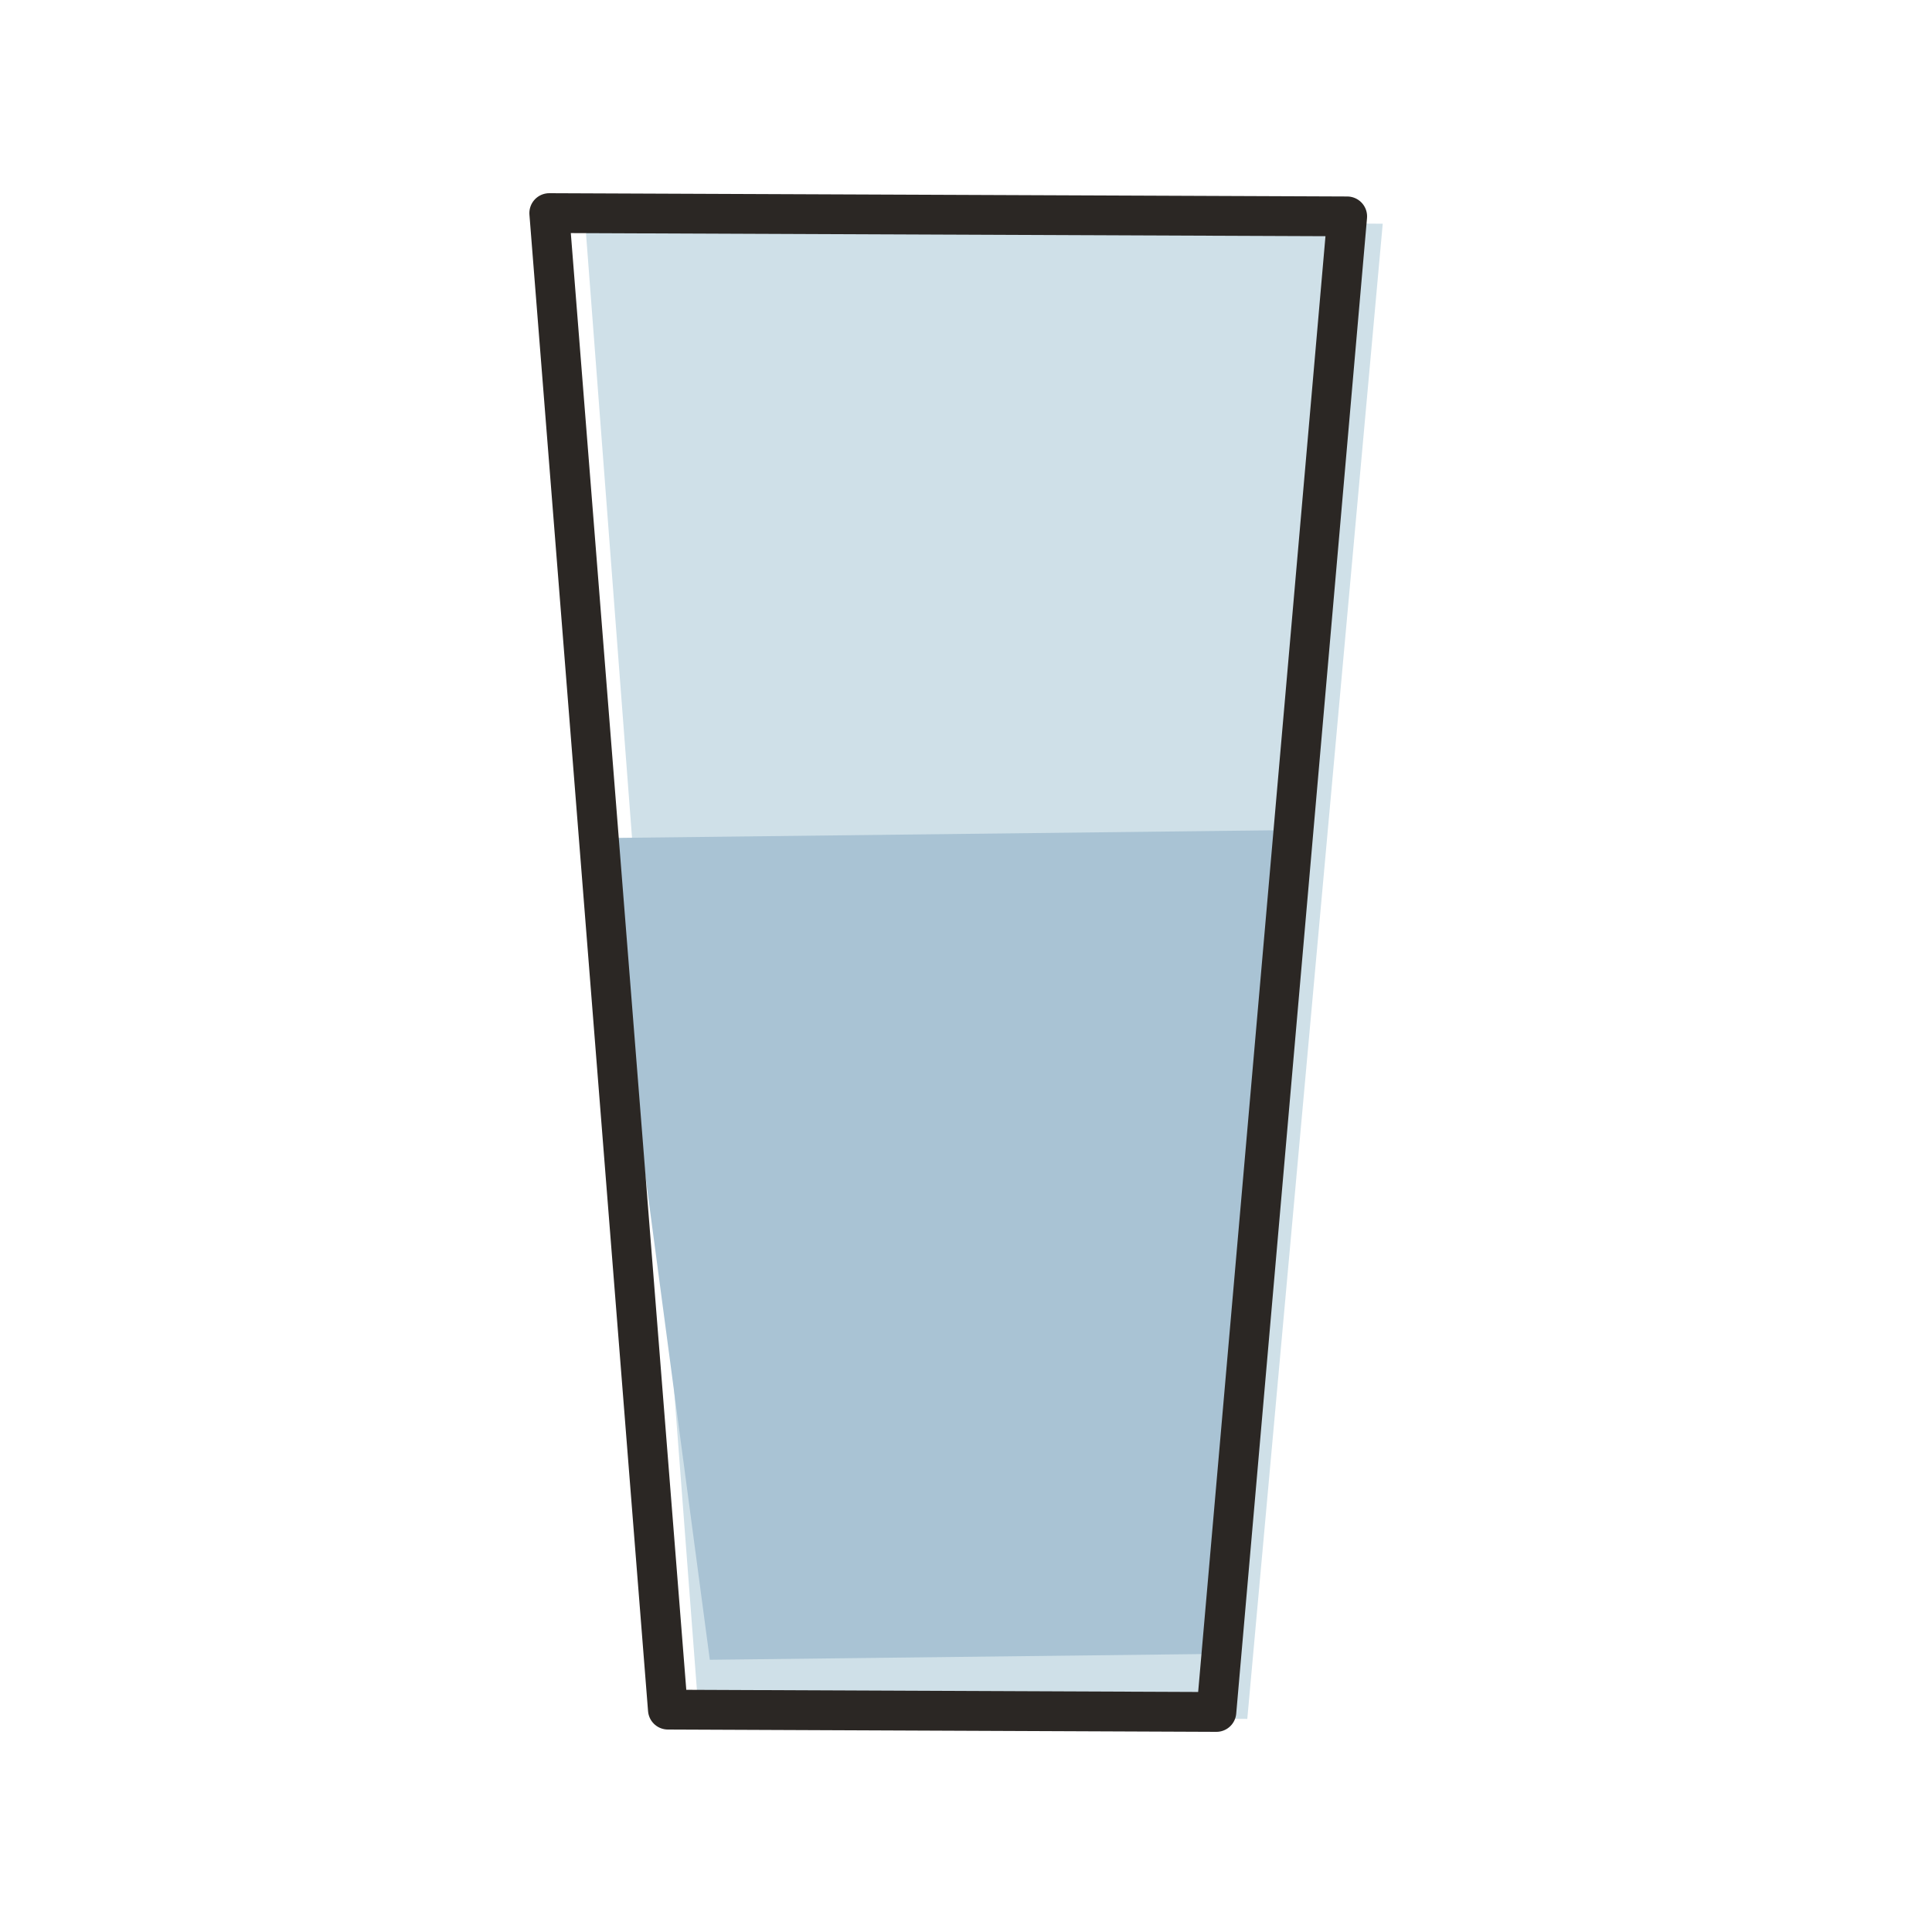
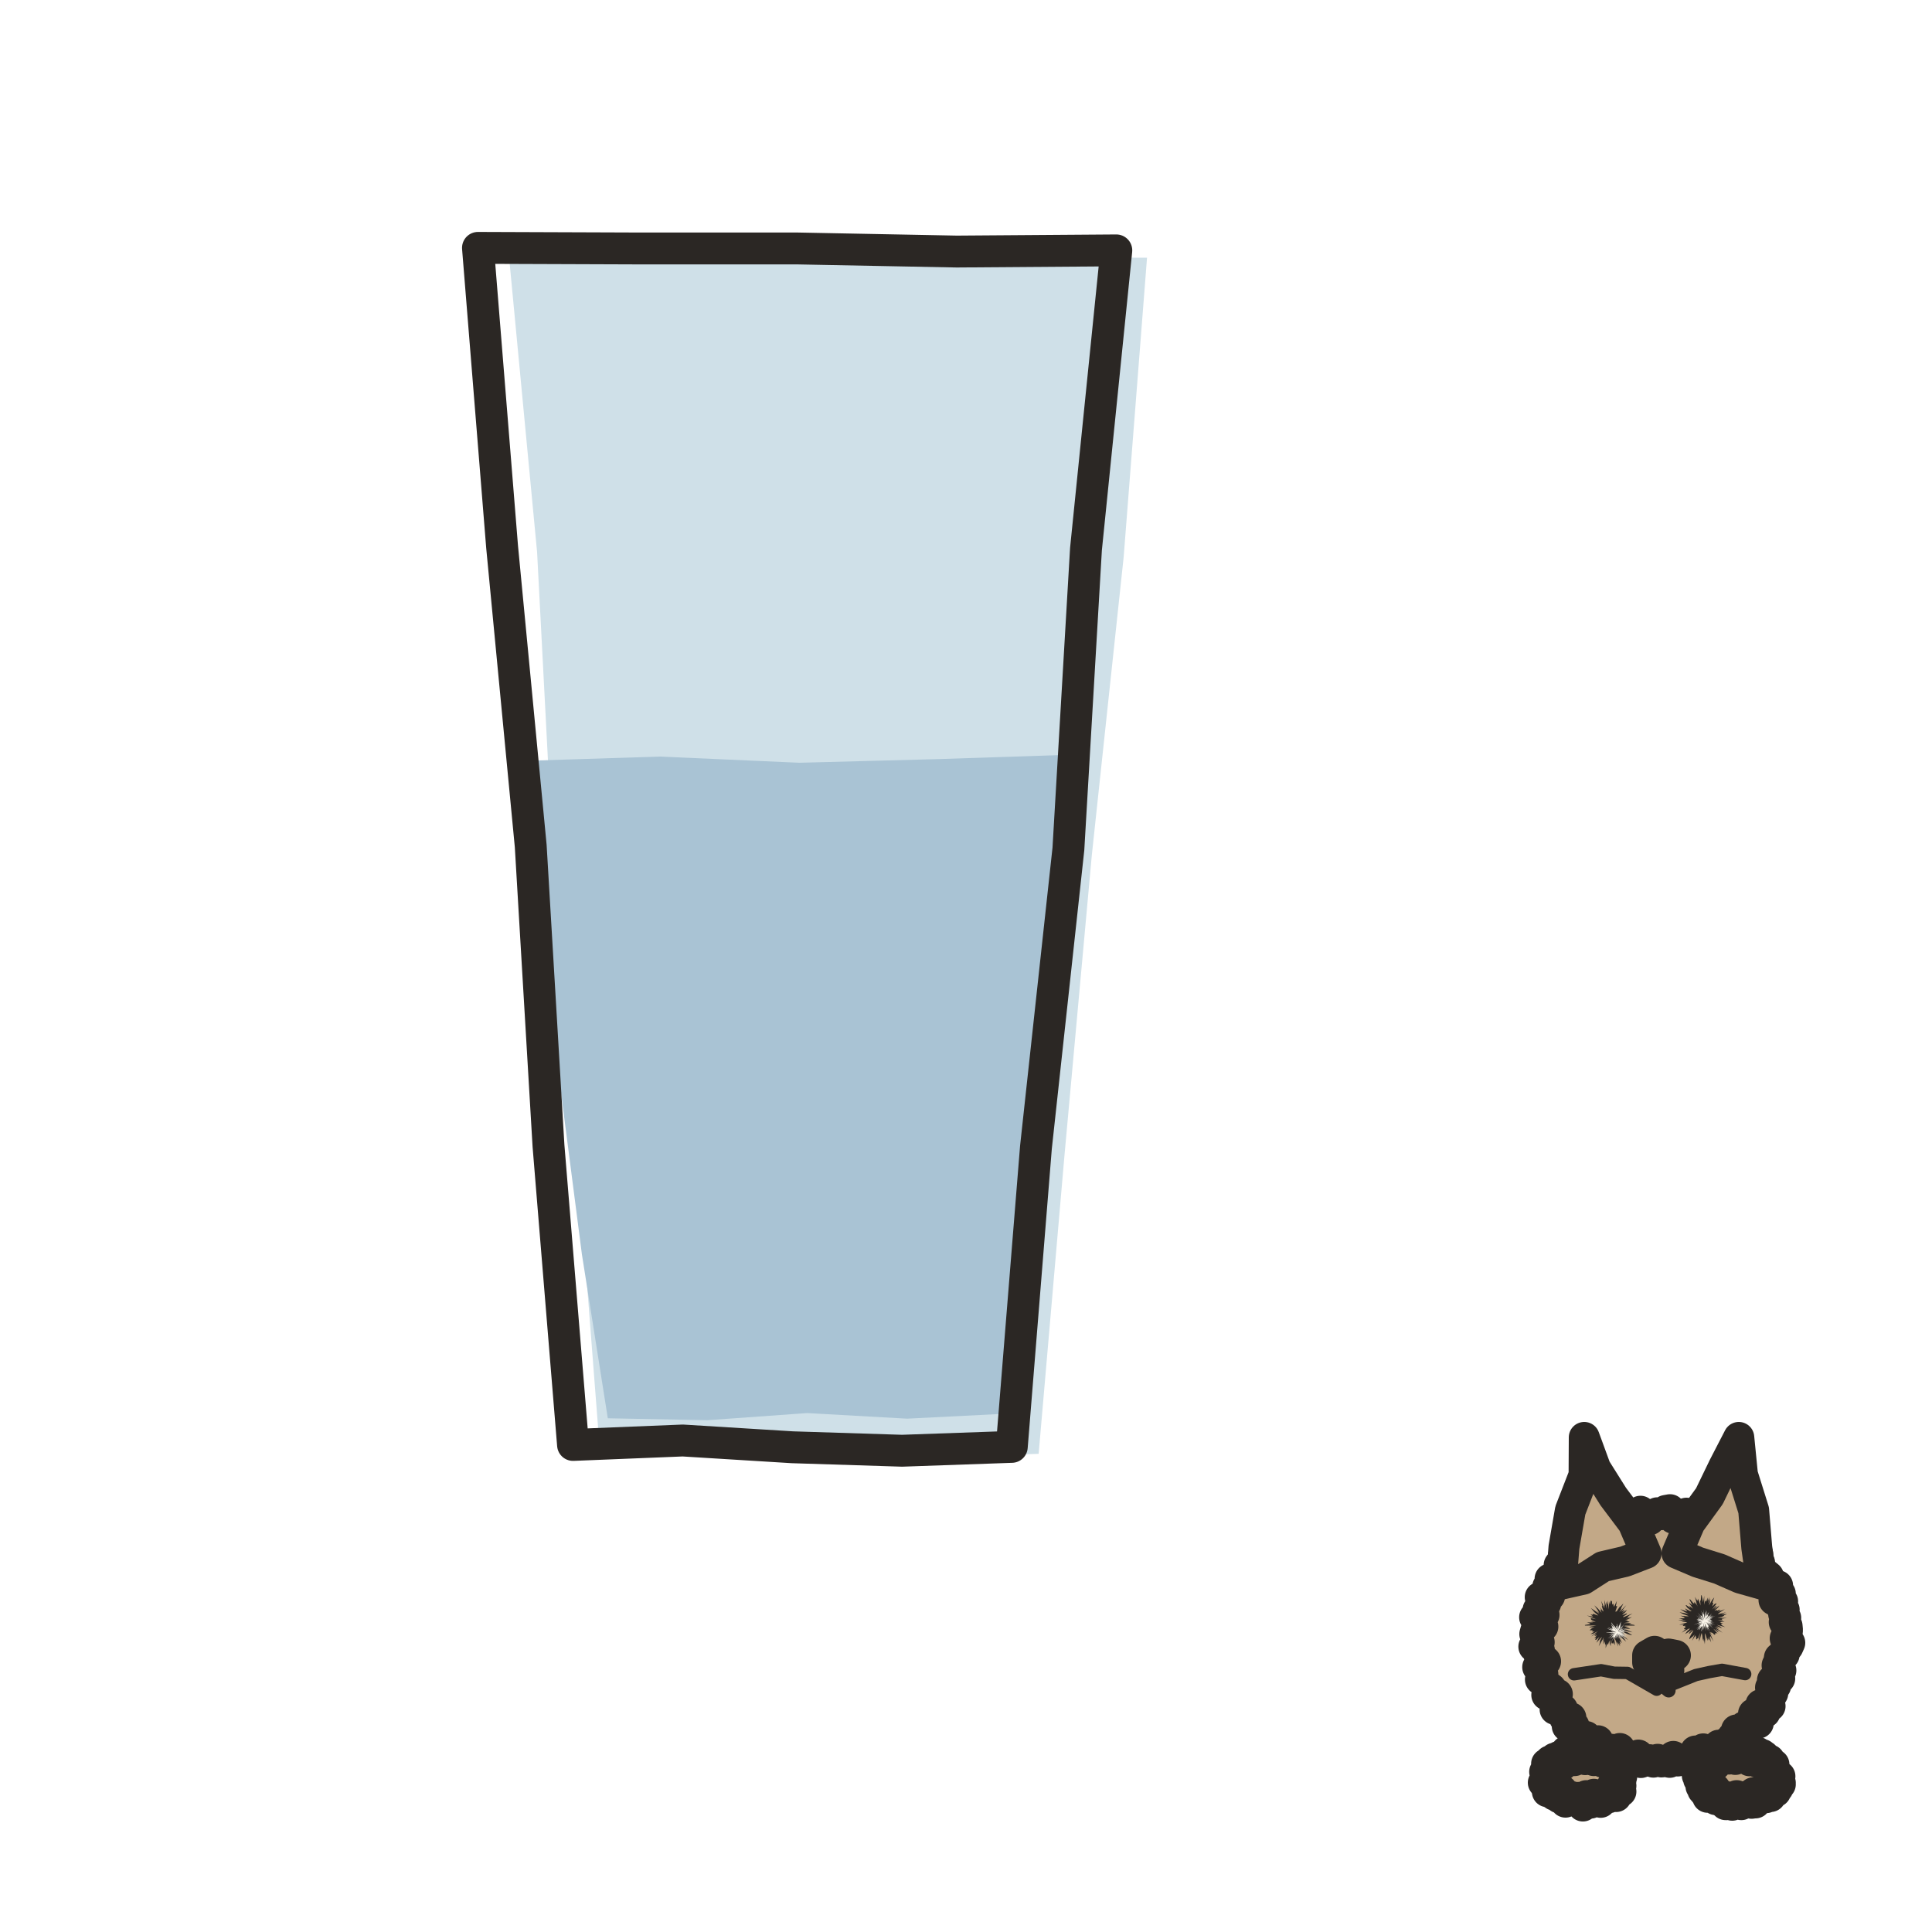
<svg xmlns="http://www.w3.org/2000/svg" viewBox="0 0 100 100" width="100" height="100">
-   <polygon points="30.27,11.28 71.57,11.58 64.56,88.97 36.17,88.76" fill="#cfe0e8" />
-   <polygon points="31.08,43.38 67.21,42.96 62.55,85.61 36.74,85.91" fill="#a9c3d4" />
-   <polygon points="28.43,11.03 69.73,11.2 62.96,88.61 34.57,88.49" fill="none" stroke="#2b2724" stroke-width="2.06" stroke-linejoin="round" stroke-linecap="round" />
+   <polygon points="26.33,13.11 34.59,12.96 42.85,13.22 51.11,13.31 59.37,13.34 58.16,28.84 56.51,44.29 55.1,59.77 53.76,75.25 48.08,75.44 42.41,75.21 36.73,74.9 31.05,75.09 29.85,59.6 28.61,44.11 27.8,28.58" fill="#cfe0e8" stroke="none" />
+   <polygon points="26.93,39.39 34.15,39.16 41.38,39.48 48.61,39.29 55.83,39.05 54.62,47.55 54.05,56.12 52.81,64.61 52.11,73.17 46.95,73.43 41.78,73.14 36.62,73.51 31.46,73.41 30.12,64.93 29.02,56.42 28.28,47.87" fill="#a9c3d4" stroke="none" />
+   <polygon points="24.74,12.83 33,12.86 41.26,12.86 49.52,13.02 57.78,12.96 56.21,28.42 55.3,43.94 53.62,59.39 52.37,74.89 46.69,75.09 41.01,74.91 35.34,74.56 29.66,74.79 28.39,59.31 27.47,43.79 25.99,28.32" fill="none" stroke="#2b2724" stroke-width="1.65" stroke-linejoin="round" stroke-linecap="round" />
+   <polygon points="91.88,84.66 92.12,84.89 92.02,85.09 91.87,85.29 91.82,85.5 91.58,85.66 91.54,85.87 91.46,86.06 91.66,86.32 91.45,86.47 91.6,86.74 91.21,86.83 91.39,87.11 91.12,87.21 91.23,87.5 91.12,87.68 91.02,87.86 91.1,88.17 90.62,88.09 90.84,88.5 90.55,88.56 90.24,88.56 90.48,89.05 90.21,89.09 90,89.19 89.76,89.23 89.7,89.47 89.35,89.4 89.37,89.74 89.14,89.77 89.15,90.16 88.83,90.06 88.68,90.2 88.44,90.19 88.32,90.43 88.11,90.47 87.93,90.57 87.64,90.38 87.61,90.96 87.23,90.49 87.13,90.84 86.97,91.12 86.73,90.94 86.51,90.93 86.31,91.01 86.09,90.77 85.9,91.08 85.68,91.03 85.48,91.06 85.28,90.92 85.06,91.07 84.85,90.94 84.64,91.01 84.41,91.09 84.27,90.7 84.01,90.96 83.82,90.84 83.65,90.68 83.38,90.84 83.32,90.36 83.03,90.57 82.88,90.4 82.57,90.56 82.45,90.32 82.28,90.2 82.18,89.96 81.9,90.01 81.63,90.04 81.58,89.74 81.34,89.69 81.09,89.66 80.99,89.46 80.95,89.19 80.6,89.21 80.79,88.77 80.46,88.78 80.4,88.56 80.36,88.33 79.96,88.34 79.97,88.09 79.93,87.86 80.08,87.55 79.54,87.59 79.75,87.25 79.56,87.11 79.42,86.94 79.2,86.79 79.34,86.52 79.29,86.32 79.07,86.15 79.48,85.85 79.24,85.69 79.13,85.5 79.16,85.28 78.87,85.09 79.15,84.87 79.08,84.66 78.91,84.44 78.97,84.23 79.33,84.05 79.13,83.83 78.91,83.57 79.4,83.45 79.08,83.18 79.29,83 79.48,82.85 79.2,82.53 79.68,82.47 79.56,82.21 79.59,81.99 79.96,81.94 79.7,81.58 79.93,81.46 80.07,81.3 80.38,81.26 80.18,80.87 80.4,80.76 80.38,80.47 80.88,80.63 80.84,80.32 80.95,80.14 81.25,80.16 81.22,79.8 81.49,79.8 81.58,79.58 81.79,79.52 82.07,79.57 81.99,79.07 82.28,79.12 82.54,79.19 82.68,78.99 82.72,78.6 83.03,78.75 83.18,78.56 83.47,78.75 83.65,78.62 83.82,78.48 84.03,78.48 84.28,78.66 84.38,78.08 84.64,78.32 84.86,78.52 85.06,78.26 85.26,78.16 85.48,78.26 85.7,78.04 85.91,78 86.09,78.45 86.31,78.32 86.54,78.25 86.77,78.18 86.93,78.41 87.13,78.48 87.34,78.51 87.55,78.56 87.69,78.79 87.93,78.75 88.02,79.03 88.34,78.84 88.42,79.16 88.68,79.12 88.81,79.29 89.16,79.15 89.18,79.5 89.37,79.58 89.56,79.68 89.84,79.68 89.94,79.89 90,80.14 90.36,80.1 90.45,80.3 90.38,80.64 90.55,80.76 90.58,81 90.56,81.27 90.85,81.32 91.02,81.46 90.96,81.72 91.24,81.82 91.48,81.93 91.39,82.21 91.62,82.35 91.3,82.68 91.75,82.75 91.66,83 91.83,83.18 91.8,83.4 91.9,83.6 91.82,83.83 91.98,84.02 92,84.23 91.97,84.44" fill="#c2a887" stroke="none" />
+   <polygon points="92.4,84.8 92.64,85.03 92.55,85.23 92.39,85.43 92.35,85.64 92.1,85.8 92.07,86.01 91.98,86.2 92.18,86.46 91.98,86.61 92.12,86.88 91.74,86.97 91.91,87.25 91.64,87.35 91.76,87.64 91.65,87.82 91.54,88 91.62,88.31 91.14,88.23 91.36,88.64 91.08,88.7 90.76,88.7 91.01,89.19 90.74,89.23 90.53,89.33 90.28,89.37 90.22,89.61 89.88,89.54 89.9,89.88 89.67,89.91 89.67,90.3 89.36,90.2 89.2,90.34 88.96,90.33 88.85,90.57 88.63,90.61 88.45,90.71 88.16,90.52 88.14,91.1 87.76,90.63 87.66,90.98 87.5,91.26 87.25,91.08 87.03,91.07 86.84,91.15 86.61,90.91 86.42,91.22 86.21,91.17 86,91.2 85.8,91.06 85.58,91.21 85.38,91.08 85.16,91.15 84.93,91.23 84.8,90.84 84.53,91.1 84.34,90.98 84.18,90.82 83.9,90.98 83.84,90.5 83.55,90.71 83.4,90.54 83.09,90.7 82.97,90.46 82.8,90.34 82.71,90.1 82.43,90.15 82.15,90.18 82.1,89.88 81.87,89.83 81.62,89.8 81.51,89.6 81.47,89.33 81.12,89.35 81.31,88.91 80.98,88.92 80.92,88.7 80.88,88.47 80.49,88.48 80.49,88.23 80.46,88 80.61,87.69 80.06,87.73 80.28,87.39 80.09,87.25 79.94,87.08 79.73,86.93 79.86,86.66 79.82,86.46 79.59,86.29 80,85.99 79.77,85.83 79.65,85.64 79.68,85.42 79.39,85.23 79.67,85 79.6,84.8 79.44,84.58 79.5,84.37 79.86,84.19 79.65,83.96 79.43,83.71 79.92,83.59 79.61,83.32 79.82,83.14 80.01,82.99 79.72,82.67 80.21,82.61 80.09,82.35 80.11,82.13 80.48,82.08 80.23,81.72 80.46,81.6 80.59,81.44 80.9,81.4 80.7,81.01 80.92,80.9 80.9,80.61 81.41,80.77 81.37,80.46 81.47,80.27 81.77,80.3 81.74,79.94 82.01,79.94 82.1,79.72 82.31,79.65 82.6,79.71 82.52,79.21 82.8,79.26 83.07,79.33 83.2,79.13 83.24,78.73 83.55,78.89 83.71,78.7 83.99,78.89 84.17,78.76 84.34,78.62 84.56,78.62 84.81,78.8 84.91,78.22 85.16,78.45 85.39,78.66 85.58,78.4 85.78,78.3 86,78.4 86.22,78.18 86.44,78.14 86.62,78.59 86.84,78.45 87.06,78.39 87.29,78.32 87.46,78.54 87.66,78.62 87.87,78.65 88.07,78.7 88.21,78.93 88.45,78.89 88.54,79.17 88.87,78.98 88.95,79.29 89.2,79.26 89.34,79.43 89.68,79.29 89.7,79.64 89.9,79.72 90.09,79.82 90.37,79.82 90.46,80.03 90.53,80.27 90.88,80.24 90.98,80.44 90.9,80.78 91.08,80.9 91.1,81.14 91.08,81.4 91.37,81.46 91.54,81.6 91.48,81.86 91.76,81.96 92.01,82.07 91.91,82.35 92.15,82.49 91.82,82.82 92.27,82.89 92.18,83.14 92.35,83.32 92.32,83.54 92.43,83.74 92.35,83.96 92.5,84.16 92.52,84.37 92.5,84.58" fill="none" stroke="#2b2724" stroke-width="1.6" stroke-linejoin="round" stroke-linecap="round" />
+   <polygon points="80.19,81.66 80.34,79.74 80.67,77.84 81.38,76 81.39,74.06 81.99,75.67 82.89,77.11 83.92,78.49 84.59,80.06 83.5,80.48 82.36,80.75 81.35,81.4" fill="#c2a887" stroke="none" />
+   <polygon points="80.8,82 80.95,80.08 81.28,78.18 81.99,76.35 82,74.4 82.59,76.01 83.5,77.46 84.53,78.83 85.2,80.4 84.11,80.82 82.96,81.09 81.95,81.74" fill="none" stroke="#2b2724" stroke-width="1.6" stroke-linejoin="round" stroke-linecap="round" />
+   <polygon points="90.79,82.57 90.52,80.66 90.36,78.74 89.78,76.88 89.59,74.97 88.81,76.48 88.07,78.01 87.06,79.4 86.39,80.97 87.47,81.43 88.59,81.77 89.66,82.24" fill="#c2a887" stroke="none" />
+   <polygon points="91.2,82 90.93,80.1 90.77,78.17 90.19,76.32 90,74.4 89.22,75.91 88.48,77.44 87.47,78.83 86.8,80.4 87.88,80.86 89,81.21 90.07,81.68" fill="none" stroke="#2b2724" stroke-width="1.6" stroke-linejoin="round" stroke-linecap="round" />
+   <polygon points="83.9,92.61 83.89,92.65 83.75,92.67 83.79,92.72 83.89,92.77 83.72,92.76 83.77,92.82 83.6,92.8 83.84,92.92 83.58,92.83 83.89,93.05 83.57,92.92 83.76,93.07 83.6,93.01 83.47,92.96 83.89,93.34 83.64,93.21 83.58,93.21 83.75,93.46 83.37,93.13 83.5,93.34 83.63,93.61 83.45,93.44 83.46,93.54 83.34,93.46 83.23,93.38 83.26,93.55 83.27,93.66 83.15,93.56 83.13,93.66 83.09,93.72 82.94,93.51 82.94,93.65 82.84,93.52 82.77,93.51 82.83,93.9 82.72,93.72 82.63,93.59 82.62,93.84 82.48,93.48 82.48,93.77 82.43,93.88 82.32,93.54 82.31,93.94 82.23,93.8 82.16,93.67 82.1,93.55 82.05,93.85 81.98,93.81 81.91,94.09 81.85,93.96 81.8,93.68 81.73,93.8 81.69,93.64 81.62,93.66 81.56,93.67 81.48,93.77 81.44,93.7 81.36,93.76 81.33,93.6 81.25,93.72 81.2,93.68 81.1,93.8 81.01,93.9 81.02,93.65 80.93,93.71 80.88,93.7 80.86,93.59 80.81,93.56 80.69,93.68 80.84,93.3 80.76,93.31 80.62,93.46 80.74,93.21 80.44,93.54 80.42,93.48 80.46,93.34 80.36,93.38 80.26,93.42 80.51,93.07 80.32,93.21 80.07,93.35 80.48,92.97 80.4,92.98 80.21,93.07 80.01,93.13 80,93.08 79.98,93.05 80.13,92.92 80.02,92.91 80.08,92.85 79.87,92.88 80.08,92.77 80.2,92.72 80.32,92.66 80.07,92.65 80.06,92.61 80.28,92.59 80.09,92.54 79.98,92.48 80.08,92.45 80.1,92.42 79.93,92.32 80.17,92.36 80.13,92.3 80.25,92.32 80.33,92.31 80.02,92.1 80.21,92.15 80.2,92.09 80.03,91.9 80.13,91.92 80.32,92.01 80.23,91.84 80.21,91.75 80.5,92 80.46,91.88 80.49,91.84 80.53,91.8 80.45,91.61 80.62,91.76 80.61,91.62 80.86,91.97 80.67,91.52 80.81,91.66 80.86,91.61 80.92,91.63 81.04,91.76 81.02,91.57 81.04,91.44 81.05,91.26 81.16,91.41 81.25,91.5 81.27,91.32 81.31,91.24 81.48,91.74 81.48,91.45 81.57,91.61 81.58,91.22 81.67,91.43 81.73,91.42 81.79,91.35 81.86,91.44 81.91,91.32 81.98,91.41 82.03,91.69 82.12,91.16 82.16,91.53 82.23,91.42 82.3,91.38 82.34,91.58 82.38,91.71 82.48,91.45 82.48,91.74 82.63,91.33 82.62,91.66 82.72,91.5 82.79,91.47 82.81,91.59 82.87,91.6 82.94,91.57 82.92,91.77 82.96,91.83 83.16,91.5 83.15,91.66 83.18,91.73 83.28,91.65 83.29,91.74 83.34,91.76 83.41,91.76 83.38,91.88 83.56,91.71 83.5,91.88 83.59,91.86 83.46,92.07 83.62,91.97 83.64,92.01 83.9,91.86 83.74,92.05 83.51,92.29 83.76,92.15 83.51,92.33 83.82,92.21 83.88,92.23 83.84,92.3 83.67,92.4 83.76,92.41 83.92,92.4 83.89,92.45 83.79,92.5 83.88,92.53 83.92,92.57" fill="#c2a887" stroke="none" />
+   <polygon points="83.92,92 83.91,92.04 83.77,92.06 83.8,92.11 83.9,92.16 83.74,92.15 83.79,92.2 83.62,92.19 83.85,92.31 83.6,92.22 83.9,92.43 83.59,92.31 83.77,92.46 83.62,92.39 83.49,92.35 83.9,92.73 83.66,92.6 83.6,92.6 83.76,92.85 83.39,92.52 83.52,92.73 83.65,92.99 83.47,92.83 83.48,92.93 83.36,92.85 83.25,92.76 83.28,92.93 83.28,93.05 83.17,92.95 83.15,93.05 83.11,93.11 82.96,92.9 82.96,93.04 82.86,92.91 82.79,92.9 82.85,93.29 82.73,93.11 82.65,92.98 82.64,93.23 82.5,92.87 82.5,93.16 82.45,93.27 82.34,92.93 82.33,93.33 82.25,93.19 82.18,93.06 82.11,92.94 82.06,93.24 82,93.2 81.93,93.48 81.87,93.35 81.82,93.07 81.75,93.19 81.71,93.03 81.64,93.05 81.58,93.06 81.5,93.16 81.46,93.09 81.38,93.15 81.35,92.99 81.27,93.11 81.21,93.07 81.12,93.19 81.03,93.28 81.04,93.04 80.95,93.1 80.9,93.09 80.88,92.97 80.83,92.95 80.71,93.06 80.86,92.68 80.78,92.7 80.64,92.85 80.76,92.6 80.46,92.92 80.44,92.87 80.48,92.73 80.38,92.77 80.28,92.81 80.53,92.46 80.34,92.6 80.09,92.74 80.5,92.36 80.42,92.37 80.23,92.46 80.03,92.52 80.02,92.47 80,92.44 80.15,92.31 80.04,92.3 80.1,92.24 79.88,92.27 80.1,92.16 80.22,92.1 80.34,92.05 80.09,92.04 80.08,92 80.3,91.98 80.11,91.92 79.99,91.87 80.1,91.84 80.11,91.81 79.95,91.71 80.19,91.75 80.15,91.69 80.27,91.71 80.35,91.7 80.04,91.49 80.23,91.54 80.22,91.48 80.05,91.29 80.15,91.31 80.34,91.4 80.25,91.23 80.23,91.14 80.52,91.39 80.48,91.27 80.51,91.23 80.54,91.19 80.47,91 80.64,91.15 80.63,91.01 80.88,91.36 80.69,90.91 80.83,91.05 80.87,91 80.94,91.02 81.06,91.15 81.04,90.96 81.06,90.83 81.07,90.64 81.18,90.8 81.27,90.89 81.29,90.71 81.33,90.63 81.5,91.13 81.5,90.84 81.59,91 81.6,90.61 81.69,90.82 81.75,90.81 81.81,90.73 81.88,90.83 81.93,90.71 82,90.8 82.05,91.08 82.14,90.55 82.18,90.92 82.25,90.81 82.32,90.77 82.36,90.97 82.4,91.1 82.5,90.84 82.5,91.13 82.65,90.72 82.64,91.05 82.73,90.89 82.81,90.86 82.83,90.98 82.89,90.99 82.96,90.96 82.94,91.16 82.98,91.22 83.17,90.89 83.17,91.05 83.19,91.11 83.3,91.04 83.31,91.13 83.36,91.15 83.42,91.15 83.4,91.27 83.58,91.1 83.52,91.27 83.61,91.24 83.48,91.45 83.64,91.36 83.66,91.4 83.92,91.25 83.76,91.44 83.53,91.67 83.77,91.54 83.53,91.72 83.84,91.6 83.9,91.62 83.85,91.69 83.68,91.79 83.78,91.8 83.94,91.79 83.9,91.84 83.81,91.89 83.9,91.92 83.94,91.96" fill="none" stroke="#2b2724" stroke-width="1.6" stroke-linejoin="round" stroke-linecap="round" />
+   <polygon points="91.37,92.32 91.16,92.33 91.52,92.41 91.16,92.41 91.35,92.47 91.59,92.59 91.28,92.54 91.6,92.68 91.3,92.63 91.49,92.78 91.26,92.7 91.47,92.87 91.22,92.78 91.31,92.91 91.02,92.73 91.36,93.05 91.11,92.92 91.18,93.06 91.05,92.99 90.87,92.87 90.97,93.05 91.09,93.31 90.77,92.94 90.94,93.27 90.81,93.17 90.86,93.37 90.62,93.06 90.63,93.18 90.62,93.27 90.53,93.22 90.54,93.38 90.49,93.42 90.41,93.36 90.32,93.26 90.21,93.11 90.31,93.64 90.18,93.43 90.17,93.65 90.11,93.65 90.01,93.51 89.94,93.48 89.86,93.29 89.83,93.53 89.75,93.43 89.7,93.51 89.64,93.55 89.58,93.72 89.5,93.36 89.45,93.52 89.39,93.42 89.33,93.26 89.25,93.71 89.2,93.51 89.1,93.76 89.07,93.53 88.98,93.72 88.95,93.48 88.83,93.73 88.77,93.73 88.73,93.63 88.71,93.43 88.7,93.28 88.61,93.36 88.49,93.54 88.49,93.36 88.48,93.22 88.45,93.15 88.26,93.47 88.28,93.27 88.23,93.25 88.1,93.37 88.17,93.12 88.09,93.17 88.22,92.9 87.84,93.35 88.06,92.95 87.92,93.05 88,92.9 87.97,92.86 87.69,93.09 87.78,92.92 87.79,92.85 87.57,92.97 87.88,92.67 87.67,92.78 87.65,92.74 87.49,92.78 87.79,92.57 87.59,92.63 87.85,92.5 87.61,92.54 87.58,92.5 87.54,92.47 87.72,92.42 87.37,92.41 87.67,92.34 87.53,92.32 87.35,92.26 87.3,92.21 87.67,92.21 87.54,92.16 87.58,92.13 87.65,92.11 87.54,92.03 87.59,92.01 87.64,91.98 87.51,91.86 87.82,91.99 87.67,91.86 87.89,91.97 87.71,91.77 87.56,91.6 87.78,91.72 87.78,91.64 87.86,91.66 87.82,91.55 87.92,91.59 87.82,91.35 88.17,91.75 88.03,91.48 88.09,91.47 88.25,91.66 88.21,91.46 88.22,91.37 88.28,91.37 88.39,91.48 88.33,91.18 88.47,91.38 88.49,91.28 88.46,90.98 88.61,91.27 88.64,91.18 88.71,91.21 88.79,91.28 88.86,91.33 88.93,91.37 88.95,91.16 89.01,91.14 89.07,91.11 89.14,91.17 89.2,91.13 89.27,91.38 89.33,91.29 89.39,91.35 89.45,91.12 89.51,91.17 89.57,91.1 89.65,90.89 89.7,91.13 89.74,91.28 89.85,90.93 89.89,91.1 89.94,91.16 89.96,91.4 90,91.46 90.1,91.33 90.18,91.21 90.26,91.16 90.32,91.15 90.43,91.02 90.41,91.28 90.37,91.52 90.48,91.39 90.66,91.13 90.62,91.37 90.77,91.2 90.74,91.37 90.81,91.35 90.81,91.47 90.74,91.64 90.75,91.72 91.03,91.41 90.97,91.59 91.04,91.58 90.93,91.77 90.96,91.8 91.11,91.72 91.27,91.65 91.07,91.86 90.97,92 91.22,91.86 91.19,91.92 91.09,92.02 91.14,92.05 91.3,92.01 91.21,92.08 91.12,92.15 91.28,92.14 91.35,92.16 91.34,92.2 91.08,92.27 91.58,92.26" fill="#c2a887" stroke="none" />
+   <polygon points="91.92,92 91.71,92.02 92.08,92.1 91.71,92.1 91.9,92.16 92.15,92.28 91.83,92.22 92.15,92.36 91.85,92.31 92.04,92.46 91.82,92.39 92.03,92.55 91.77,92.46 91.87,92.59 91.57,92.41 91.91,92.74 91.66,92.6 91.73,92.74 91.6,92.67 91.42,92.56 91.52,92.73 91.64,92.99 91.32,92.62 91.49,92.95 91.36,92.85 91.41,93.05 91.17,92.74 91.18,92.86 91.17,92.95 91.09,92.9 91.09,93.06 91.05,93.1 90.96,93.04 90.87,92.94 90.76,92.79 90.86,93.32 90.73,93.11 90.72,93.33 90.66,93.34 90.57,93.2 90.5,93.16 90.41,92.97 90.38,93.22 90.3,93.11 90.25,93.19 90.19,93.23 90.13,93.41 90.06,93.04 90,93.2 89.94,93.1 89.89,92.94 89.8,93.39 89.75,93.19 89.66,93.44 89.62,93.21 89.54,93.4 89.5,93.16 89.39,93.41 89.32,93.41 89.28,93.31 89.27,93.11 89.25,92.96 89.16,93.04 89.04,93.22 89.04,93.04 89.04,92.9 89,92.83 88.81,93.15 88.83,92.95 88.78,92.93 88.65,93.05 88.73,92.81 88.64,92.85 88.77,92.58 88.39,93.03 88.61,92.63 88.48,92.73 88.55,92.58 88.52,92.54 88.24,92.78 88.34,92.6 88.35,92.54 88.13,92.65 88.43,92.36 88.23,92.46 88.2,92.42 88.04,92.46 88.35,92.25 88.15,92.31 88.4,92.19 88.16,92.22 88.13,92.19 88.1,92.16 88.27,92.1 87.92,92.1 88.22,92.02 88.08,92 87.9,91.94 87.85,91.9 88.23,91.9 88.1,91.84 88.14,91.81 88.2,91.79 88.09,91.71 88.15,91.69 88.19,91.66 88.06,91.55 88.38,91.67 88.23,91.54 88.44,91.65 88.26,91.45 88.12,91.28 88.34,91.4 88.33,91.33 88.41,91.34 88.37,91.23 88.48,91.27 88.37,91.03 88.72,91.43 88.59,91.16 88.64,91.15 88.81,91.34 88.76,91.14 88.77,91.05 88.83,91.05 88.94,91.16 88.88,90.87 89.02,91.06 89.04,90.96 89.01,90.66 89.16,90.96 89.19,90.86 89.27,90.89 89.34,90.97 89.42,91.02 89.49,91.05 89.5,90.84 89.56,90.82 89.62,90.79 89.69,90.85 89.75,90.81 89.82,91.07 89.88,90.97 89.95,91.03 90,90.8 90.06,90.85 90.13,90.79 90.2,90.57 90.25,90.81 90.29,90.96 90.4,90.61 90.44,90.78 90.5,90.84 90.51,91.08 90.56,91.14 90.65,91.01 90.73,90.89 90.81,90.84 90.88,90.83 90.98,90.7 90.96,90.96 90.92,91.2 91.04,91.07 91.21,90.81 91.17,91.05 91.32,90.89 91.29,91.05 91.36,91.04 91.36,91.15 91.3,91.33 91.3,91.4 91.59,91.09 91.52,91.27 91.59,91.27 91.48,91.45 91.52,91.49 91.66,91.4 91.82,91.33 91.63,91.54 91.52,91.68 91.77,91.54 91.74,91.61 91.65,91.71 91.69,91.73 91.85,91.69 91.76,91.76 91.67,91.83 91.83,91.82 91.9,91.84 91.89,91.88 91.64,91.95 92.13,91.94" fill="none" stroke="#2b2724" stroke-width="1.6" stroke-linejoin="round" stroke-linecap="round" />
+   <polygon points="84.32,84.06 84.6,84.11 84.61,84.14 84.04,84.14 84.31,84.19 84.06,84.17 84.23,84.24 84.39,84.3 84.29,84.31 84.1,84.29 84.08,84.31 84.5,84.49 84.25,84.44 83.98,84.34 84.48,84.63 84.41,84.63 84.19,84.56 83.94,84.43 84.1,84.58 83.93,84.5 84.12,84.66 83.98,84.59 84.27,84.89 83.99,84.69 84.03,84.76 84.17,84.97 84,84.83 83.82,84.67 83.93,84.85 83.79,84.7 83.89,84.91 83.95,85.05 83.82,84.92 83.88,85.11 83.81,85.05 83.86,85.22 83.71,84.98 83.76,85.23 83.57,84.78 83.55,84.82 83.58,85.02 83.58,85.16 83.51,85 83.49,85.08 83.45,85.05 83.42,85.06 83.38,84.86 83.37,85.21 83.32,85.06 83.3,84.91 83.26,85.04 83.22,85.15 83.19,85.05 83.11,85.31 83.11,85.12 83.08,85.11 83.06,85.02 83.05,84.95 82.97,85.11 83.02,84.84 82.94,84.98 83.02,84.74 82.75,85.21 82.8,85.05 82.82,84.92 82.92,84.72 82.81,84.83 82.63,85.03 82.71,84.85 82.79,84.72 82.6,84.89 82.57,84.86 82.62,84.76 82.52,84.8 82.66,84.64 82.58,84.67 82.53,84.66 82.65,84.54 82.36,84.7 82.71,84.43 82.46,84.56 82.33,84.58 82.54,84.44 82.46,84.45 82.4,84.44 82.45,84.39 82.38,84.38 82.28,84.38 82.36,84.31 82.4,84.27 82.54,84.21 82.25,84.24 82.33,84.19 82.63,84.13 82.04,84.14 82.03,84.11 82.32,84.06 82.28,84.02 82.14,83.98 82.46,83.97 82.33,83.93 82.6,83.95 82.43,83.88 82.35,83.83 82.36,83.8 82.33,83.75 82.61,83.81 82.14,83.62 82.4,83.67 82.45,83.66 82.32,83.56 82.43,83.58 82.46,83.56 82.46,83.52 82.62,83.59 82.73,83.62 82.53,83.45 82.34,83.23 82.52,83.35 82.78,83.53 82.62,83.35 82.78,83.49 82.69,83.33 82.52,83.09 82.71,83.26 82.9,83.48 82.83,83.31 82.89,83.35 82.82,83.19 82.96,83.39 83,83.41 82.91,83.14 82.94,83.13 82.88,82.86 83.05,83.25 83.04,83.11 83.06,83.09 83.04,82.82 83.17,83.28 83.12,82.88 83.19,83.06 83.21,82.84 83.27,83.3 83.28,82.88 83.32,83.06 83.37,82.84 83.4,82.87 83.43,82.87 83.45,83.06 83.5,83 83.52,83.08 83.53,83.17 83.58,83.09 83.69,82.86 83.64,83.12 83.67,83.14 83.71,83.13 83.61,83.41 83.64,83.42 83.69,83.39 83.82,83.19 83.92,83.11 84.03,82.99 83.89,83.27 83.93,83.26 83.81,83.45 84.18,83.08 83.91,83.43 84.03,83.35 84.1,83.33 83.96,83.49 84.22,83.32 84.12,83.45 83.96,83.59 84.05,83.57 84.22,83.5 84.19,83.56 84.02,83.67 84.02,83.71 84.5,83.51 84.25,83.67 84.31,83.69 84.15,83.78 84.47,83.7 84.29,83.8 84.11,83.87 84.24,83.87 84.22,83.91 84.31,83.93 84.35,83.96 84.03,84.01 84.45,84.01" fill="#2b2724" stroke="none" />
+   <polygon points="89.13,83.82 89.17,83.86 88.91,83.87 89.27,83.93 89.12,83.95 89.02,83.97 89.19,84.03 89.08,84.04 89.09,84.08 89.15,84.14 89.3,84.22 88.86,84.1 89.05,84.2 89.13,84.28 88.84,84.17 88.93,84.26 88.99,84.32 88.75,84.2 89.16,84.51 88.78,84.3 88.92,84.43 88.95,84.5 88.68,84.3 88.9,84.55 88.83,84.53 88.78,84.52 88.8,84.59 88.76,84.59 88.74,84.62 88.64,84.52 88.58,84.5 88.52,84.47 88.63,84.69 88.47,84.44 88.69,84.96 88.52,84.68 88.51,84.75 88.57,85.02 88.43,84.7 88.47,84.93 88.39,84.79 88.38,84.93 88.29,84.63 88.24,84.53 88.26,84.81 88.24,85.1 88.19,84.81 88.17,84.96 88.13,84.82 88.11,84.66 88.08,84.52 88.04,84.63 88,84.81 87.93,84.97 87.99,84.51 87.9,84.81 87.87,84.79 87.81,84.86 87.79,84.82 87.8,84.67 87.75,84.75 87.77,84.63 87.58,84.93 87.71,84.6 87.63,84.69 87.54,84.76 87.44,84.85 87.44,84.79 87.52,84.62 87.61,84.47 87.65,84.37 87.43,84.57 87.42,84.53 87.59,84.34 87.34,84.51 87.22,84.58 87.33,84.43 87.47,84.3 87.41,84.3 87.04,84.51 87.26,84.32 87.18,84.33 87.16,84.3 87.26,84.21 87.2,84.2 87.25,84.15 87.13,84.16 87.1,84.14 87.16,84.08 86.91,84.1 87.33,83.98 87.26,83.96 87.14,83.95 87.03,83.93 87.27,83.88 86.86,83.87 87.13,83.82 86.9,83.77 87.22,83.76 87.18,83.73 87.14,83.69 86.98,83.63 87.33,83.66 87.41,83.65 87.16,83.56 86.93,83.45 87.16,83.49 87.41,83.54 87.2,83.44 86.97,83.29 87.26,83.39 87.34,83.4 87.26,83.32 87.21,83.25 87.48,83.39 87.56,83.4 87.33,83.21 87.25,83.09 87.28,83.08 87.5,83.23 87.42,83.11 87.52,83.18 87.64,83.27 87.4,82.94 87.52,83.03 87.6,83.09 87.45,82.8 87.47,82.77 87.63,82.96 87.69,83.01 87.68,82.91 87.78,83.05 87.75,82.9 87.86,83.15 87.73,82.65 87.81,82.79 87.87,82.86 87.88,82.74 87.94,82.87 88.02,83.1 88,82.83 88.03,82.86 88.05,82.57 88.08,82.57 88.13,82.82 88.15,82.93 88.21,82.6 88.21,83.06 88.26,82.83 88.28,82.88 88.31,82.9 88.39,82.69 88.39,82.86 88.49,82.66 88.41,82.99 88.53,82.74 88.51,82.9 88.45,83.1 88.63,82.8 88.73,82.68 88.63,82.96 88.67,82.95 88.67,83.01 88.62,83.15 88.74,83.03 88.82,82.99 88.85,83 88.62,83.31 88.83,83.11 88.84,83.15 88.72,83.3 89,83.1 88.92,83.21 88.74,83.37 88.87,83.33 88.87,83.37 88.99,83.32 89.06,83.32 88.91,83.43 89.28,83.29 89.05,83.44 88.95,83.51 88.92,83.55 89.34,83.45 89.09,83.56 89.39,83.54 89.25,83.6 89.22,83.64 89.12,83.69 88.9,83.74 89.39,83.74 89.11,83.79" fill="#2b2724" stroke="none" />
+   <polygon points="84.04,84.47 83.76,84.47 83.8,84.48 84.09,84.51 84.04,84.52 84.27,84.57 83.91,84.51 83.98,84.54 84.03,84.56 84.29,84.66 84.14,84.62 83.83,84.52 84.01,84.6 83.98,84.59 84.23,84.73 84.01,84.63 84,84.63 84.16,84.76 84.16,84.77 83.88,84.6 83.97,84.67 84.04,84.75 83.83,84.57 84.15,84.87 83.94,84.7 83.93,84.7 83.78,84.55 83.79,84.57 83.91,84.73 83.91,84.74 84.04,84.95 83.8,84.61 83.88,84.75 83.81,84.63 83.9,84.83 83.78,84.62 83.84,84.77 83.86,84.87 83.76,84.59 83.72,84.52 83.8,84.78 83.79,84.8 83.77,84.71 83.73,84.6 83.76,84.79 83.75,84.72 83.73,84.72 83.72,84.61 83.72,84.79 83.72,84.55 83.71,84.63 83.68,84.85 83.68,84.79 83.68,84.71 83.7,84.57 83.63,84.84 83.64,84.78 83.64,84.75 83.66,84.66 83.59,84.83 83.6,84.77 83.7,84.54 83.64,84.64 83.54,84.82 83.56,84.75 83.39,84.99 83.56,84.71 83.49,84.8 83.52,84.73 83.48,84.76 83.55,84.66 83.36,84.87 83.49,84.7 83.4,84.76 83.28,84.85 83.64,84.53 83.46,84.67 83.47,84.65 83.59,84.56 83.2,84.81 83.44,84.63 83.5,84.59 83.5,84.58 83.64,84.5 83.42,84.6 83.31,84.62 83.26,84.63 83.68,84.48 83.41,84.56 83.57,84.51 83.33,84.55 83.54,84.5 83.4,84.52 83.14,84.52 83.15,84.51 83.66,84.47 83.4,84.47 83.42,84.46 83.66,84.47 83.46,84.45 83.4,84.43 83.64,84.47 83.58,84.45 83.48,84.42 83.41,84.39 83.38,84.37 83.17,84.29 83.23,84.3 83.42,84.35 83.52,84.39 83.21,84.22 83.24,84.23 83.44,84.31 83.48,84.33 83.43,84.28 83.53,84.33 83.46,84.28 83.43,84.24 83.45,84.24 83.38,84.16 83.49,84.25 83.46,84.2 83.4,84.11 83.39,84.08 83.52,84.22 83.69,84.45 83.41,84.02 83.4,83.97 83.56,84.2 83.54,84.14 83.54,84.12 83.63,84.27 83.6,84.18 83.64,84.28 83.66,84.3 83.69,84.35 83.64,84.16 83.65,84.17 83.67,84.24 83.67,84.17 83.68,84.16 83.68,84.06 83.69,84.04 83.71,84.19 83.72,84.15 83.72,84.34 83.72,84.41 83.74,84.29 83.76,84.16 83.74,84.29 83.79,84.11 83.75,84.37 83.8,84.16 83.87,84 83.89,83.98 83.92,83.92 83.84,84.18 83.89,84.1 83.93,84.05 83.84,84.24 83.88,84.2 83.86,84.24 83.75,84.43 83.74,84.46 83.91,84.22 83.97,84.17 84.1,84.04 83.8,84.39 83.94,84.25 84.06,84.16 83.74,84.45 83.92,84.31 83.97,84.28 84,84.27 83.87,84.37 83.93,84.34 84,84.31 84.09,84.28 83.91,84.38 83.89,84.4 84.01,84.35 83.78,84.44 84.19,84.31 84.11,84.35 84.03,84.39 83.75,84.46 84.07,84.4 84.1,84.41 84.04,84.43 84.01,84.44 84.28,84.44 83.81,84.48" fill="#faf5ea" stroke="none" />
+   <polygon points="88.56,83.9 88.52,83.91 88.67,83.93 88.39,83.93 88.55,83.95 88.75,84 88.38,83.93 88.6,83.99 88.54,83.99 88.66,84.04 88.45,83.98 88.78,84.1 88.53,84.03 88.35,83.95 88.66,84.11 88.45,84.02 88.51,84.06 88.65,84.17 88.33,83.97 88.36,84 88.49,84.1 88.67,84.27 88.48,84.12 88.25,83.93 88.46,84.13 88.3,83.96 88.35,84.04 88.47,84.19 88.43,84.16 88.49,84.26 88.44,84.21 88.42,84.19 88.4,84.18 88.4,84.2 88.46,84.36 88.49,84.44 88.36,84.2 88.38,84.3 88.41,84.41 88.31,84.15 88.32,84.21 88.35,84.4 88.27,84.06 88.26,84.07 88.28,84.22 88.25,84.04 88.27,84.43 88.25,84.28 88.24,84.22 88.23,84.18 88.22,84.16 88.19,84.37 88.19,84.22 88.2,84.12 88.12,84.5 88.22,83.93 88.15,84.21 88.12,84.29 88.06,84.43 88.05,84.43 88.11,84.2 88.1,84.21 88.11,84.16 88.1,84.15 88.08,84.18 87.94,84.37 87.93,84.36 87.97,84.28 88.04,84.16 87.86,84.35 87.86,84.33 87.88,84.3 88.01,84.13 87.78,84.32 88.09,84.03 88.12,83.99 87.98,84.1 87.92,84.13 88.08,84.01 87.85,84.15 87.96,84.06 87.99,84.04 88.12,83.96 87.93,84.05 87.94,84.03 88.09,83.97 87.66,84.1 88.01,83.97 87.93,83.99 87.95,83.97 87.88,83.98 88.14,83.91 87.92,83.95 87.88,83.94 88.08,83.92 87.8,83.92 87.92,83.9 88.06,83.9 88.12,83.9 87.88,83.87 87.92,83.86 87.85,83.84 87.87,83.83 87.8,83.81 87.93,83.82 88.03,83.85 87.88,83.78 87.87,83.77 87.94,83.78 88.21,83.9 87.83,83.71 88.18,83.87 87.96,83.74 87.78,83.61 88.17,83.86 87.98,83.72 87.98,83.71 88.12,83.82 87.88,83.59 88.08,83.75 88.01,83.68 88.17,83.84 88.17,83.83 87.87,83.47 88.04,83.65 88.04,83.64 88.04,83.61 88.09,83.67 88.08,83.63 88.1,83.66 88.2,83.83 88.09,83.58 88.11,83.61 88.21,83.86 88.05,83.36 88.12,83.52 88.15,83.6 88.13,83.43 88.16,83.53 88.18,83.56 88.19,83.59 88.18,83.29 88.22,83.73 88.24,83.74 88.24,83.58 88.24,83.62 88.25,83.67 88.29,83.3 88.28,83.59 88.31,83.45 88.34,83.38 88.3,83.65 88.32,83.6 88.23,83.88 88.39,83.44 88.34,83.63 88.36,83.61 88.45,83.44 88.44,83.5 88.39,83.61 88.4,83.63 88.45,83.57 88.29,83.82 88.3,83.82 88.43,83.65 88.45,83.65 88.3,83.83 88.61,83.49 88.46,83.68 88.61,83.56 88.47,83.7 88.59,83.61 88.49,83.71 88.34,83.83 88.67,83.61 88.6,83.68 88.51,83.74 88.65,83.69 88.79,83.63 88.43,83.82 88.53,83.78 88.54,83.79 88.64,83.77 88.49,83.83 88.54,83.82 88.38,83.87 88.35,83.88 88.62,83.84 88.55,83.86 88.62,83.87 88.54,83.88 88.66,83.89" fill="#faf5ea" stroke="none" />
+   <polygon points="84.79,85.85 85.15,85.64 85.51,85.87 85.87,85.78 86.23,85.85 86.03,86.03 85.82,86.2 85.89,86.63 85.51,86.65 85.54,86.26 84.98,86.41 84.79,86.21" fill="#d99a8f" stroke="none" />
+   <polygon points="85.28,85.68 85.64,85.47 86,85.7 86.36,85.61 86.72,85.68 86.51,85.86 86.31,86.03 86.38,86.46 86,86.48 86.03,86.09 85.47,86.24 85.28,86.04" fill="none" stroke="#2b2724" stroke-width="1.6" stroke-linejoin="round" stroke-linecap="round" />
+   <polyline points="85.84,86.05 86.07,86.66 85.75,86.84 85.78,87.02 86.37,87.5" fill="none" stroke="#2b2724" stroke-width="0.72" stroke-linejoin="round" stroke-linecap="round" />
+   <polyline points="85.75,87.46 84.24,86.59 83.55,86.58 82.87,86.45 81.47,86.66" fill="none" stroke="#2b2724" stroke-width="0.64" stroke-linejoin="round" stroke-linecap="round" />
+   <polyline points="86.53,87.2 87.78,86.7 88.45,86.55 89.13,86.43 90.33,86.65" fill="none" stroke="#2b2724" stroke-width="0.64" stroke-linejoin="round" stroke-linecap="round" />
</svg>
